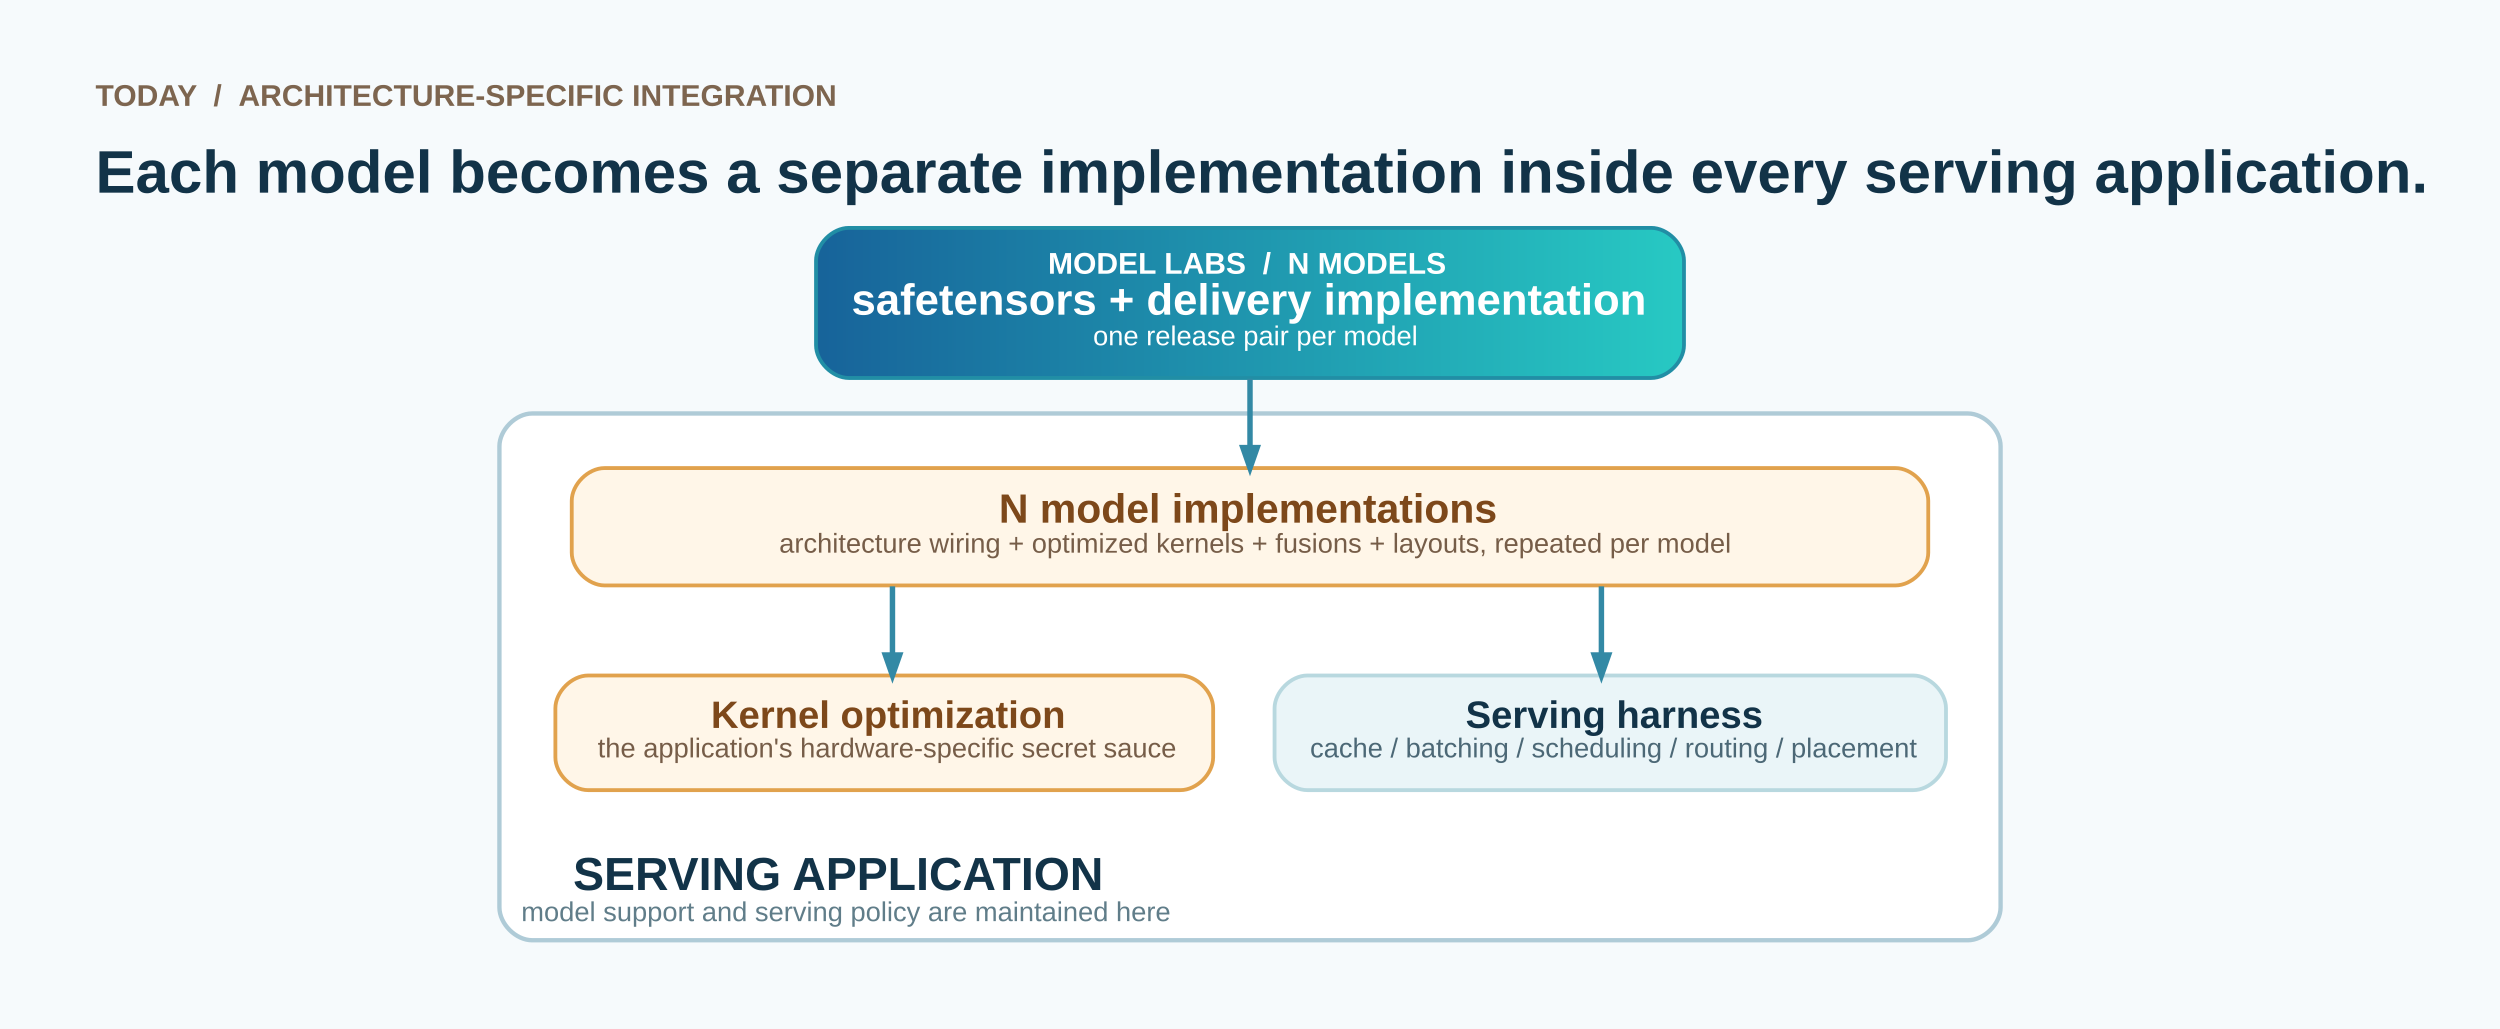
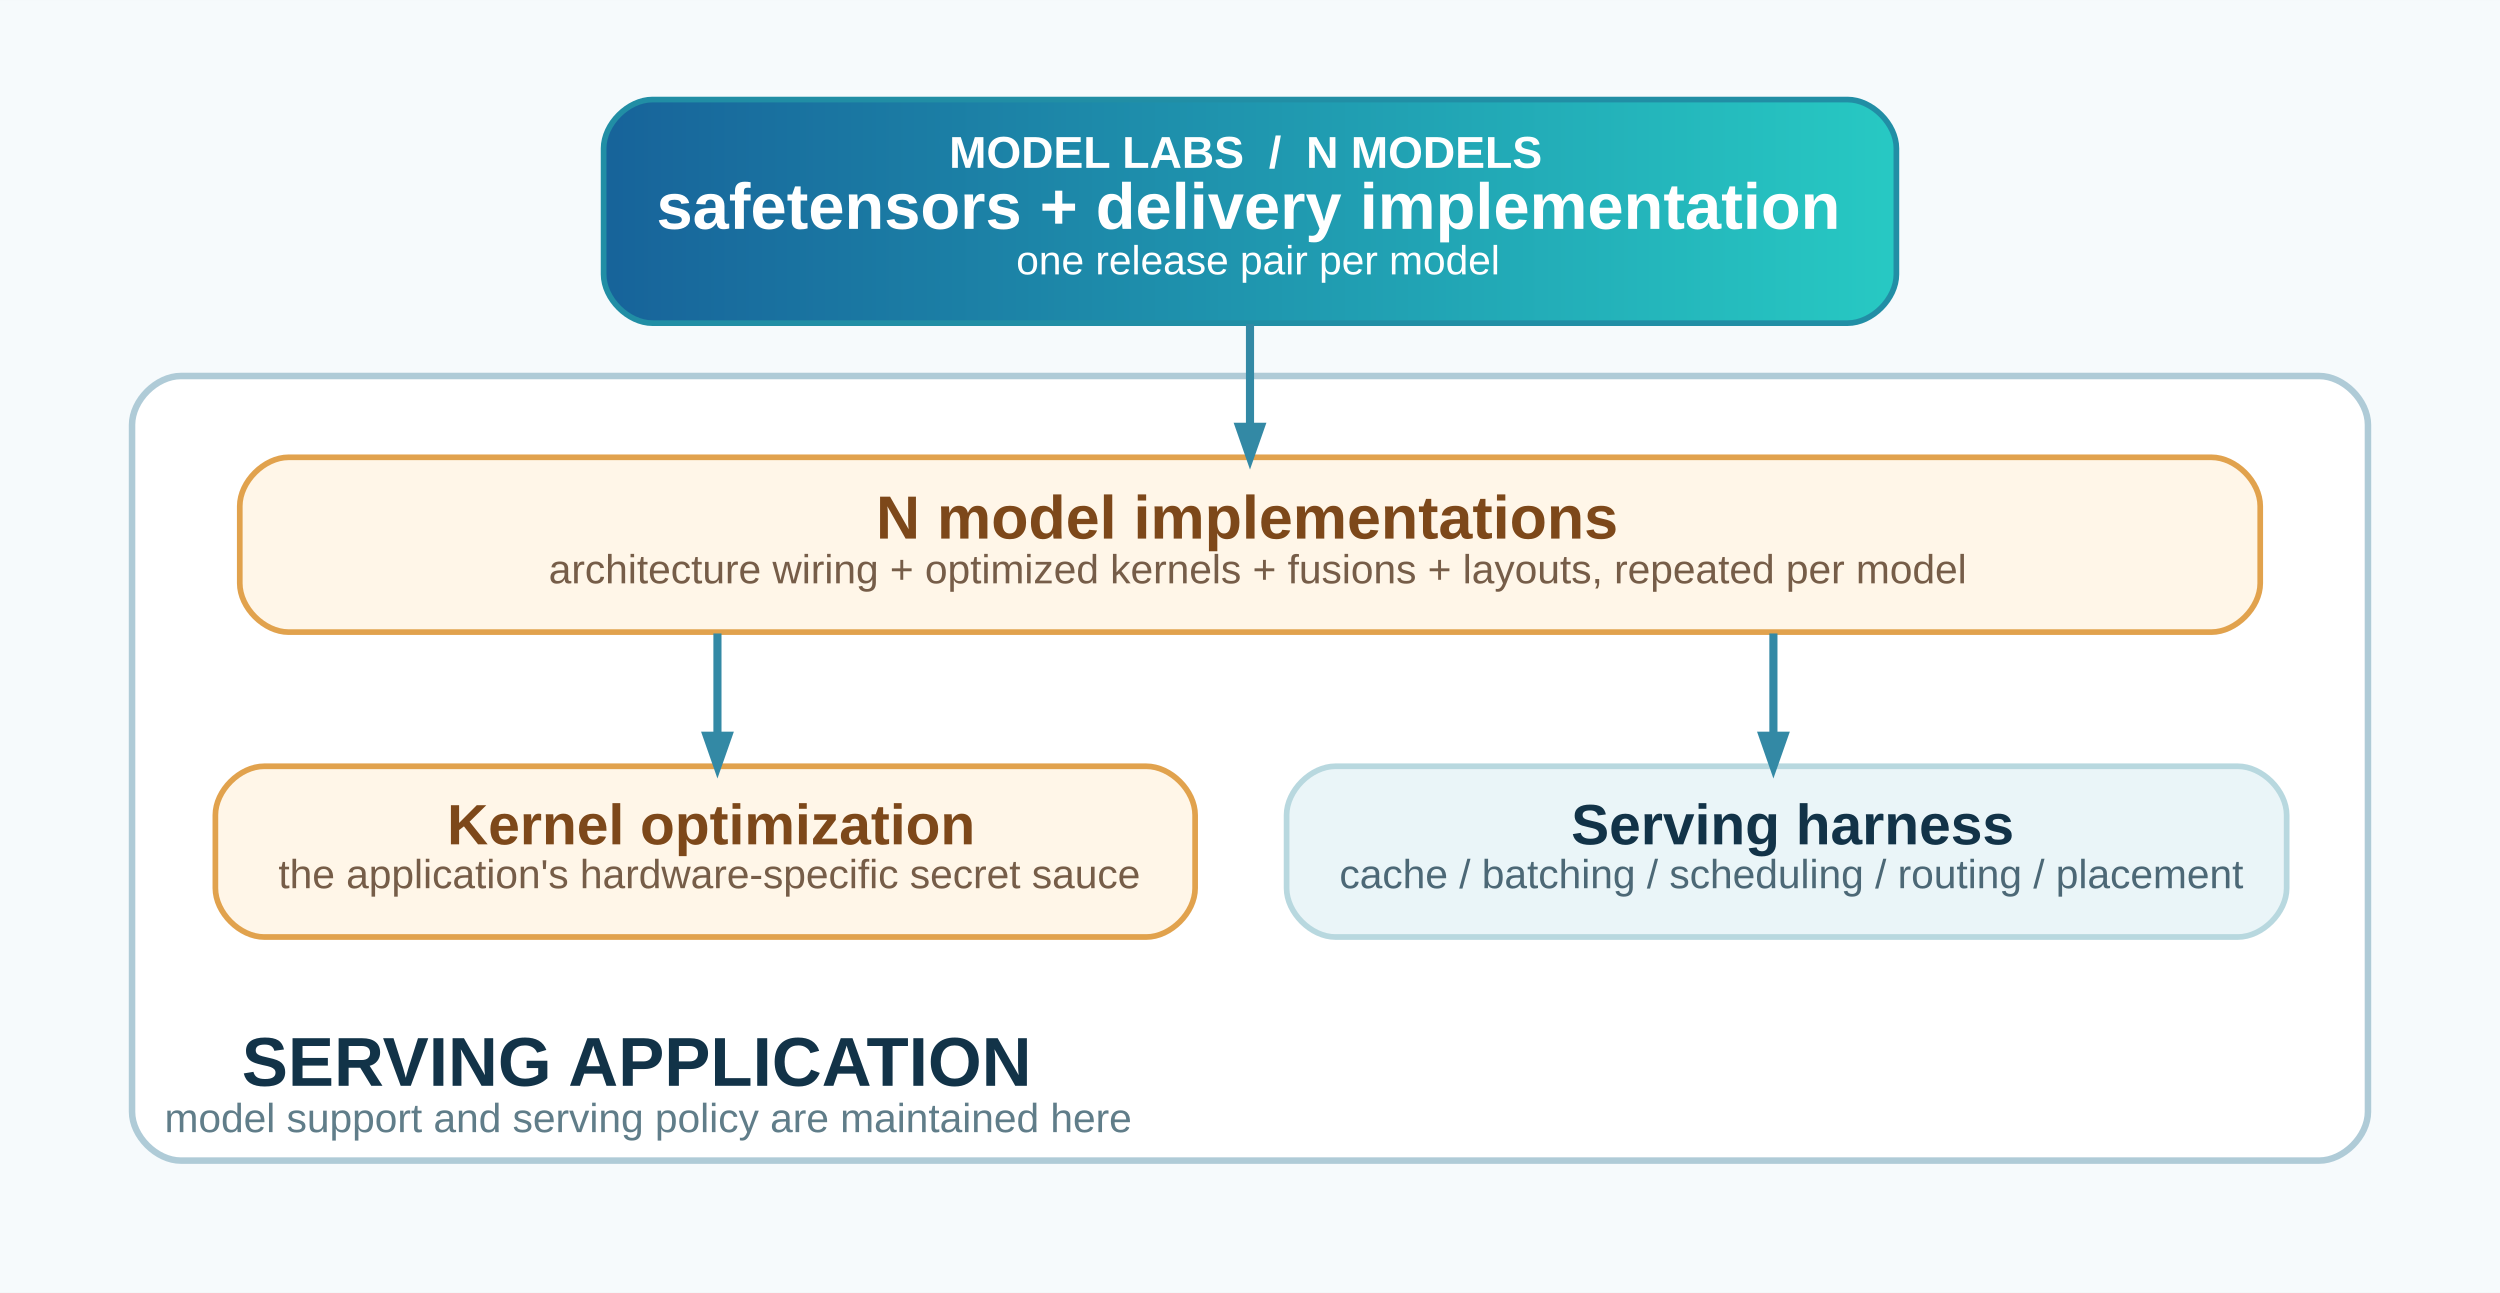
- <svg xmlns="http://www.w3.org/2000/svg" width="916pt" height="377pt" viewBox="0.00 0.00 915.96 376.96">
-   <g id="graph0" class="graph" transform="scale(1 1) rotate(0) translate(24.48 352.48)">
-     <polygon fill="#f6fafc" stroke="transparent" points="-24.48,24.48 -24.48,-352.48 891.48,-352.48 891.48,24.48 -24.48,24.48" />
-     <text text-anchor="start" x="10.5" y="-313.7" font-family="Arial" font-weight="bold" font-size="11.00" fill="#7d654f">TODAY  /  ARCHITECTURE-SPECIFIC INTEGRATION</text>
-     <text text-anchor="start" x="10.5" y="-281.9" font-family="Arial" font-weight="bold" font-size="22.00" fill="#123348">Each model becomes a separate implementation inside every serving application.</text>
+ <svg xmlns="http://www.w3.org/2000/svg" width="615pt" height="318pt" viewBox="0.00 0.00 614.96 317.96">
+   <g id="graph0" class="graph" transform="scale(1 1) rotate(0) translate(24.48 293.48)">
+     <polygon fill="#f6fafc" stroke="transparent" points="-24.48,24.48 -24.48,-293.48 590.48,-293.48 590.48,24.48 -24.48,24.48" />
    <g id="clust1" class="cluster">
-       <path fill="#ffffff" stroke="#afcbd7" stroke-width="1.6" d="M170.5,-8C170.5,-8 696.5,-8 696.5,-8 702.5,-8 708.5,-14 708.5,-20 708.5,-20 708.5,-189 708.5,-189 708.5,-195 702.5,-201 696.5,-201 696.5,-201 170.5,-201 170.5,-201 164.5,-201 158.5,-195 158.5,-189 158.5,-189 158.5,-20 158.5,-20 158.5,-14 164.5,-8 170.5,-8" />
-       <text text-anchor="start" x="185.5" y="-26.4" font-family="Arial" font-weight="bold" font-size="17.00" fill="#123348">SERVING APPLICATION</text>
-       <text text-anchor="start" x="166.5" y="-15" font-family="Arial" font-size="10.00" fill="#607d89">model support and serving policy are maintained here</text>
+       <path fill="#ffffff" stroke="#afcbd7" stroke-width="1.6" d="M20,-8C20,-8 546,-8 546,-8 552,-8 558,-14 558,-20 558,-20 558,-189 558,-189 558,-195 552,-201 546,-201 546,-201 20,-201 20,-201 14,-201 8,-195 8,-189 8,-189 8,-20 8,-20 8,-14 14,-8 20,-8" />
+       <text text-anchor="start" x="35" y="-26.4" font-family="Arial" font-weight="bold" font-size="17.00" fill="#123348">SERVING APPLICATION</text>
+       <text text-anchor="start" x="16" y="-15" font-family="Arial" font-size="10.00" fill="#607d89">model support and serving policy are maintained here</text>
    </g>
    <g id="node1" class="node">
      <defs>
-         <linearGradient id="l_0" gradientUnits="userSpaceOnUse" x1="274.5" y1="-241.5" x2="592.5" y2="-241.5">
+         <linearGradient id="l_0" gradientUnits="userSpaceOnUse" x1="124" y1="-241.5" x2="442" y2="-241.5">
          <stop offset="0" style="stop-color:#17639a;stop-opacity:1.;" />
          <stop offset="1" style="stop-color:#27c9c3;stop-opacity:1.;" />
        </linearGradient>
      </defs>
-       <path fill="url(#l_0)" stroke="#218ea5" stroke-width="1.4" d="M580.5,-269C580.5,-269 286.5,-269 286.5,-269 280.5,-269 274.5,-263 274.5,-257 274.5,-257 274.5,-226 274.5,-226 274.5,-220 280.5,-214 286.5,-214 286.5,-214 580.5,-214 580.5,-214 586.5,-214 592.5,-220 592.5,-226 592.5,-226 592.5,-257 592.5,-257 592.5,-263 586.5,-269 580.5,-269" />
-       <text text-anchor="start" x="359.5" y="-252.2" font-family="Arial" font-weight="bold" font-size="11.00" fill="#ffffff">MODEL LABS  /  N MODELS</text>
-       <text text-anchor="start" x="287.5" y="-237.2" font-family="Arial" font-weight="bold" font-size="16.00" fill="#ffffff">safetensors + delivery implementation</text>
-       <text text-anchor="start" x="376" y="-226" font-family="Arial" font-size="10.00" fill="#ffffff">one release pair per model</text>
+       <path fill="url(#l_0)" stroke="#218ea5" stroke-width="1.4" d="M430,-269C430,-269 136,-269 136,-269 130,-269 124,-263 124,-257 124,-257 124,-226 124,-226 124,-220 130,-214 136,-214 136,-214 430,-214 430,-214 436,-214 442,-220 442,-226 442,-226 442,-257 442,-257 442,-263 436,-269 430,-269" />
+       <text text-anchor="start" x="209" y="-252.2" font-family="Arial" font-weight="bold" font-size="11.00" fill="#ffffff">MODEL LABS  /  N MODELS</text>
+       <text text-anchor="start" x="137" y="-237.2" font-family="Arial" font-weight="bold" font-size="16.00" fill="#ffffff">safetensors + delivery implementation</text>
+       <text text-anchor="start" x="225.5" y="-226" font-family="Arial" font-size="10.00" fill="#ffffff">one release pair per model</text>
    </g>
    <g id="node2" class="node">
-       <path fill="#fff6e8" stroke="#e1a24d" stroke-width="1.4" d="M670,-181C670,-181 197,-181 197,-181 191,-181 185,-175 185,-169 185,-169 185,-150 185,-150 185,-144 191,-138 197,-138 197,-138 670,-138 670,-138 676,-138 682,-144 682,-150 682,-150 682,-169 682,-169 682,-175 676,-181 670,-181" />
-       <text text-anchor="start" x="341.5" y="-161" font-family="Arial" font-weight="bold" font-size="15.00" fill="#7d481a">N model implementations</text>
-       <text text-anchor="start" x="261" y="-150" font-family="Arial" font-size="10.00" fill="#765d48">architecture wiring + optimized kernels + fusions + layouts, repeated per model</text>
+       <path fill="#fff6e8" stroke="#e1a24d" stroke-width="1.4" d="M519.5,-181C519.5,-181 46.5,-181 46.5,-181 40.5,-181 34.5,-175 34.5,-169 34.5,-169 34.5,-150 34.5,-150 34.5,-144 40.5,-138 46.5,-138 46.5,-138 519.5,-138 519.5,-138 525.5,-138 531.5,-144 531.5,-150 531.5,-150 531.5,-169 531.5,-169 531.5,-175 525.5,-181 519.5,-181" />
+       <text text-anchor="start" x="191" y="-161" font-family="Arial" font-weight="bold" font-size="15.00" fill="#7d481a">N model implementations</text>
+       <text text-anchor="start" x="110.5" y="-150" font-family="Arial" font-size="10.00" fill="#765d48">architecture wiring + optimized kernels + fusions + layouts, repeated per model</text>
    </g>
    <g id="edge2" class="edge">
-       <path fill="none" stroke="#3389a5" stroke-width="2" d="M433.5,-213.74C433.5,-213.74 433.5,-188.51 433.5,-188.51" />
-       <polygon fill="#3389a5" stroke="#3389a5" stroke-width="2" points="436.13,-188.51 433.5,-181.01 430.88,-188.51 436.13,-188.51" />
+       <path fill="none" stroke="#3389a5" stroke-width="2" d="M283,-213.74C283,-213.74 283,-188.51 283,-188.51" />
+       <polygon fill="#3389a5" stroke="#3389a5" stroke-width="2" points="285.63,-188.51 283,-181.01 280.38,-188.51 285.63,-188.51" />
    </g>
    <g id="node3" class="node">
-       <path fill="#fff6e8" stroke="#e1a24d" stroke-width="1.4" d="M408,-105C408,-105 191,-105 191,-105 185,-105 179,-99 179,-93 179,-93 179,-75 179,-75 179,-69 185,-63 191,-63 191,-63 408,-63 408,-63 414,-63 420,-69 420,-75 420,-75 420,-93 420,-93 420,-99 414,-105 408,-105" />
-       <text text-anchor="start" x="236" y="-85.8" font-family="Arial" font-weight="bold" font-size="14.00" fill="#7d481a">Kernel optimization</text>
-       <text text-anchor="start" x="194.5" y="-75" font-family="Arial" font-size="10.00" fill="#765d48">the application's hardware-specific secret sauce</text>
+       <path fill="#fff6e8" stroke="#e1a24d" stroke-width="1.4" d="M257.5,-105C257.5,-105 40.5,-105 40.5,-105 34.5,-105 28.5,-99 28.5,-93 28.5,-93 28.5,-75 28.5,-75 28.5,-69 34.5,-63 40.5,-63 40.5,-63 257.5,-63 257.5,-63 263.5,-63 269.5,-69 269.5,-75 269.5,-75 269.5,-93 269.5,-93 269.5,-99 263.5,-105 257.5,-105" />
+       <text text-anchor="start" x="85.5" y="-85.8" font-family="Arial" font-weight="bold" font-size="14.00" fill="#7d481a">Kernel optimization</text>
+       <text text-anchor="start" x="44" y="-75" font-family="Arial" font-size="10.00" fill="#765d48">the application's hardware-specific secret sauce</text>
    </g>
    <g id="edge3" class="edge">
-       <path fill="none" stroke="#3389a5" stroke-width="2" d="M302.5,-137.66C302.5,-137.66 302.5,-112.51 302.5,-112.51" />
-       <polygon fill="#3389a5" stroke="#3389a5" stroke-width="2" points="305.13,-112.51 302.5,-105.01 299.88,-112.51 305.13,-112.51" />
+       <path fill="none" stroke="#3389a5" stroke-width="2" d="M152,-137.66C152,-137.66 152,-112.51 152,-112.51" />
+       <polygon fill="#3389a5" stroke="#3389a5" stroke-width="2" points="154.63,-112.51 152,-105.01 149.38,-112.51 154.63,-112.51" />
    </g>
    <g id="node4" class="node">
-       <path fill="#eaf5f8" stroke="#b8d8df" stroke-width="1.4" d="M676.5,-105C676.5,-105 454.5,-105 454.5,-105 448.5,-105 442.5,-99 442.5,-93 442.5,-93 442.5,-75 442.5,-75 442.5,-69 448.5,-63 454.5,-63 454.5,-63 676.5,-63 676.5,-63 682.5,-63 688.5,-69 688.5,-75 688.5,-75 688.5,-93 688.5,-93 688.5,-99 682.5,-105 676.5,-105" />
-       <text text-anchor="start" x="512.5" y="-85.8" font-family="Arial" font-weight="bold" font-size="14.00" fill="#123348">Serving harness</text>
-       <text text-anchor="start" x="455.5" y="-75" font-family="Arial" font-size="10.00" fill="#4c6876">cache / batching / scheduling / routing / placement</text>
+       <path fill="#eaf5f8" stroke="#b8d8df" stroke-width="1.4" d="M526,-105C526,-105 304,-105 304,-105 298,-105 292,-99 292,-93 292,-93 292,-75 292,-75 292,-69 298,-63 304,-63 304,-63 526,-63 526,-63 532,-63 538,-69 538,-75 538,-75 538,-93 538,-93 538,-99 532,-105 526,-105" />
+       <text text-anchor="start" x="362" y="-85.8" font-family="Arial" font-weight="bold" font-size="14.00" fill="#123348">Serving harness</text>
+       <text text-anchor="start" x="305" y="-75" font-family="Arial" font-size="10.00" fill="#4c6876">cache / batching / scheduling / routing / placement</text>
    </g>
    <g id="edge4" class="edge">
-       <path fill="none" stroke="#3389a5" stroke-width="2" d="M562.25,-137.66C562.25,-137.66 562.25,-112.51 562.25,-112.51" />
-       <polygon fill="#3389a5" stroke="#3389a5" stroke-width="2" points="564.88,-112.51 562.25,-105.01 559.63,-112.51 564.88,-112.51" />
+       <path fill="none" stroke="#3389a5" stroke-width="2" d="M411.75,-137.66C411.75,-137.66 411.75,-112.51 411.75,-112.51" />
+       <polygon fill="#3389a5" stroke="#3389a5" stroke-width="2" points="414.38,-112.51 411.75,-105.01 409.13,-112.51 414.38,-112.51" />
    </g>
  </g>
</svg>
